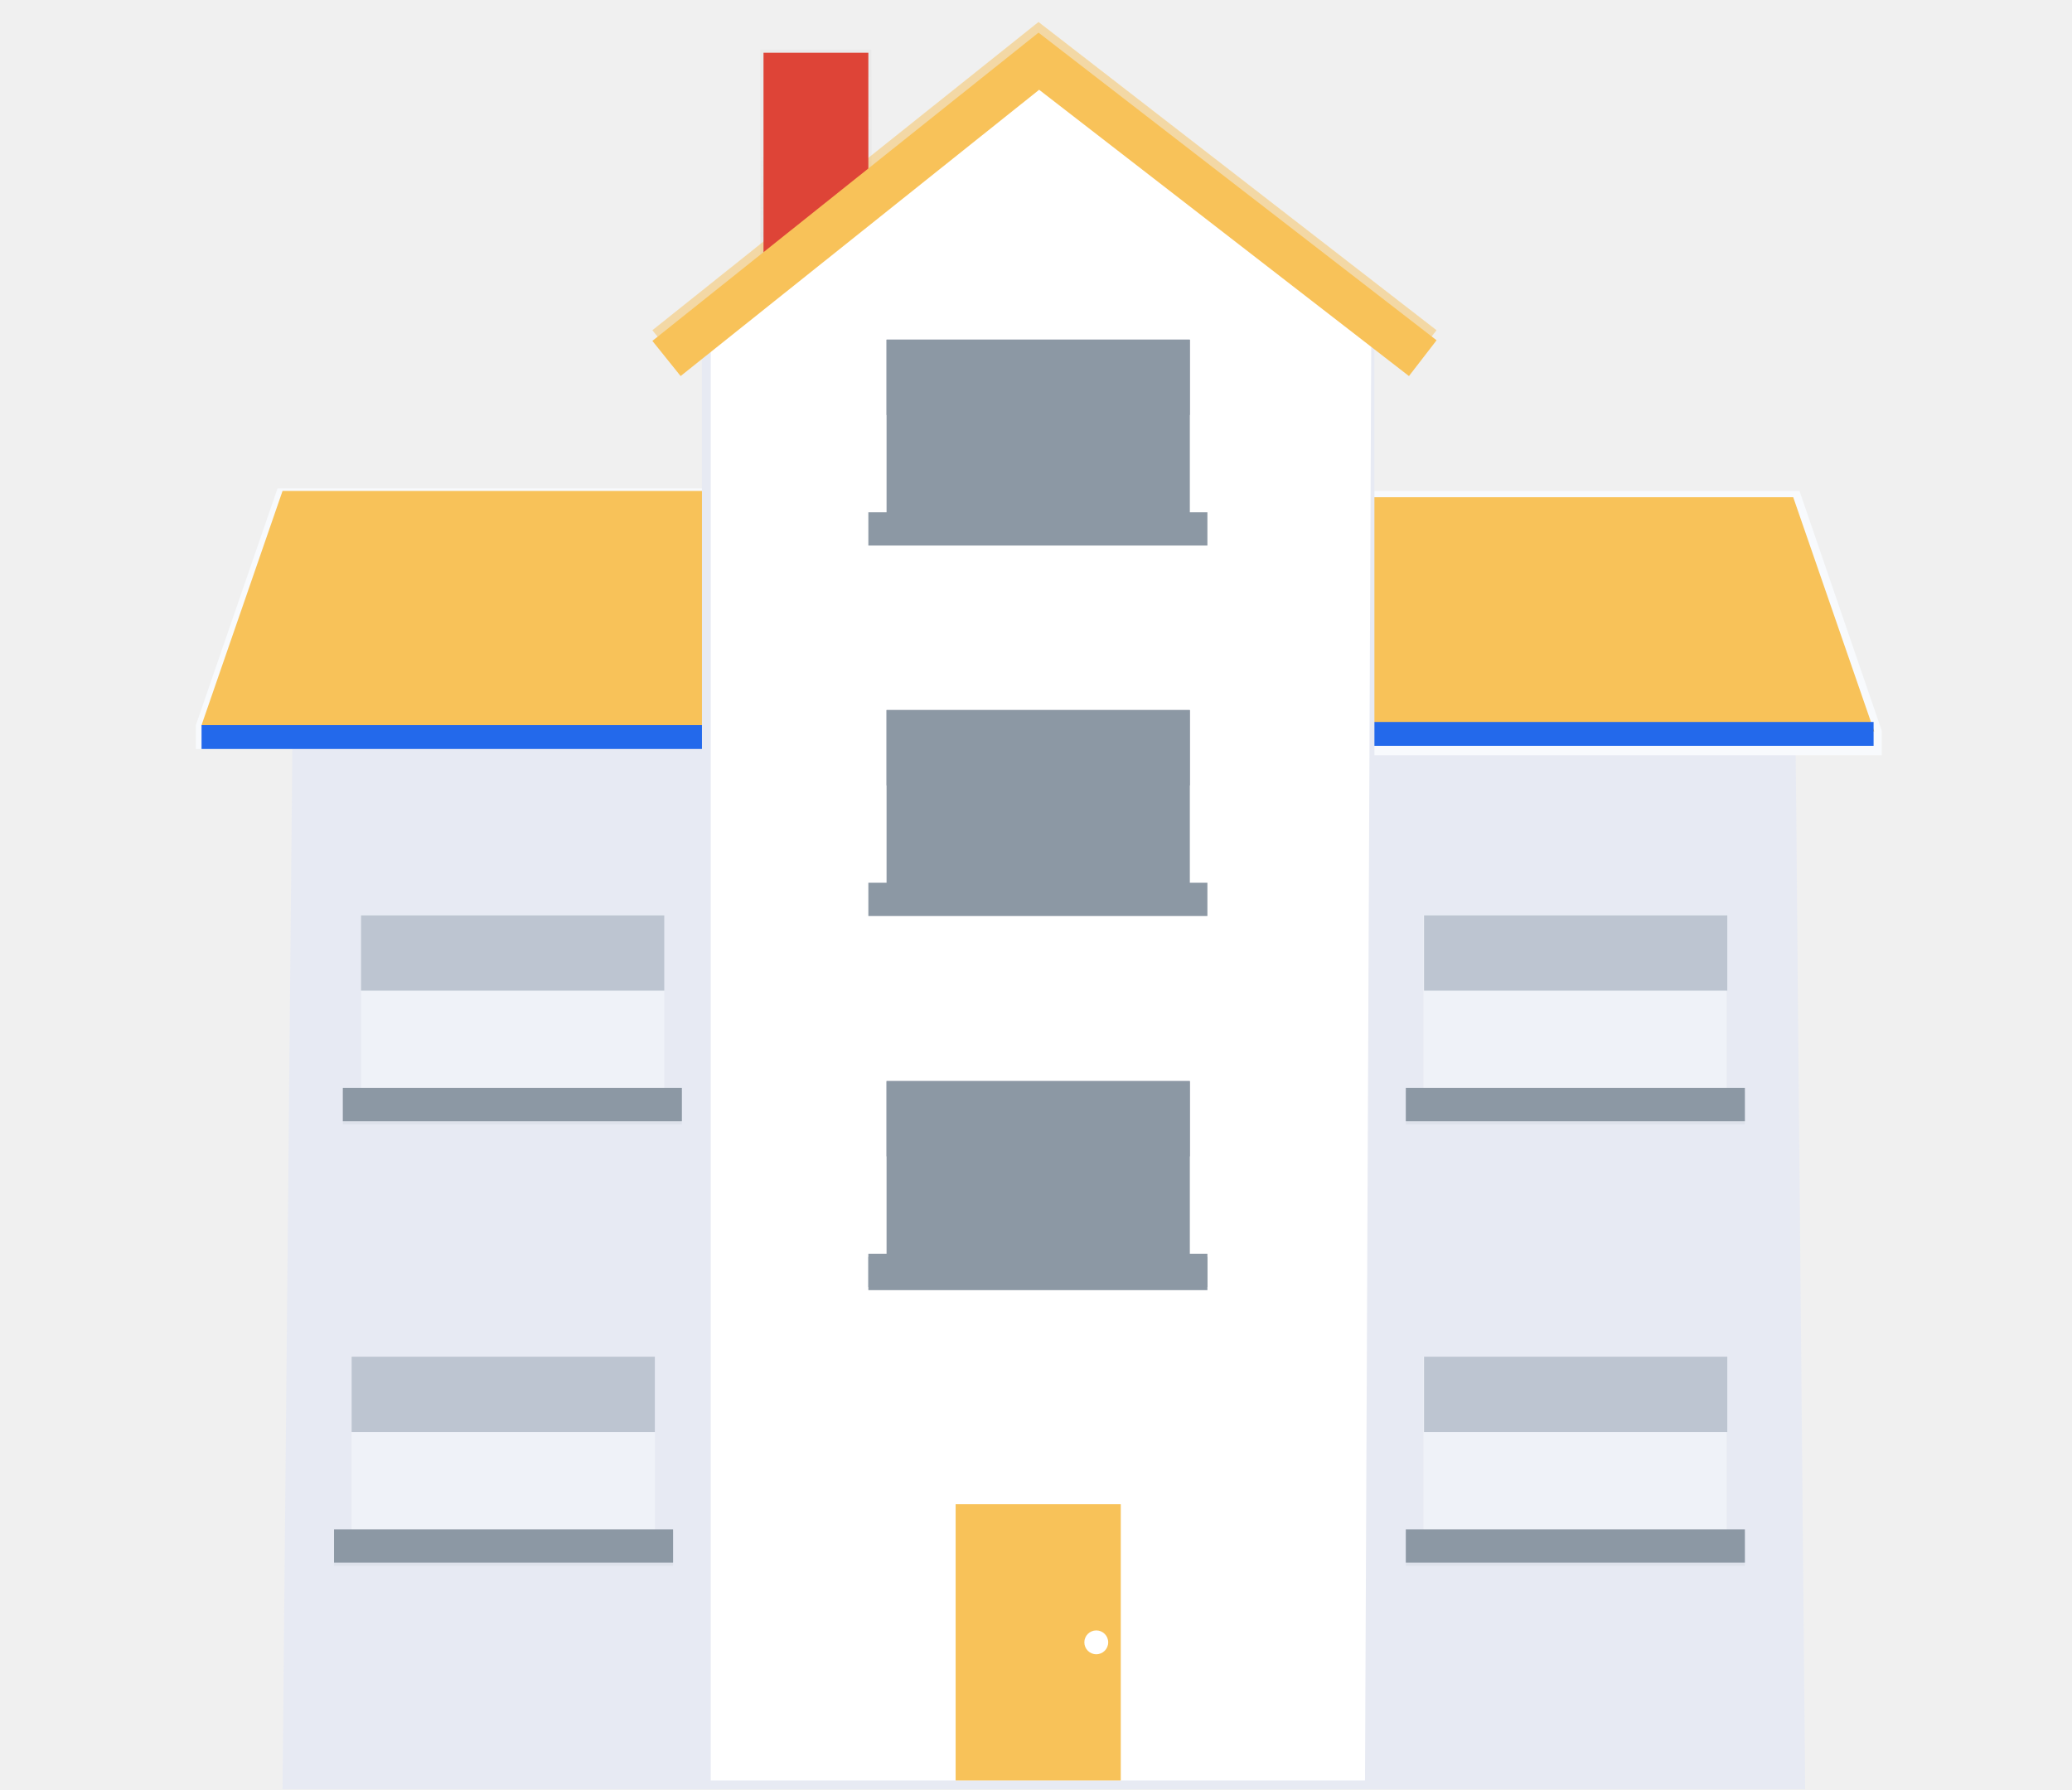
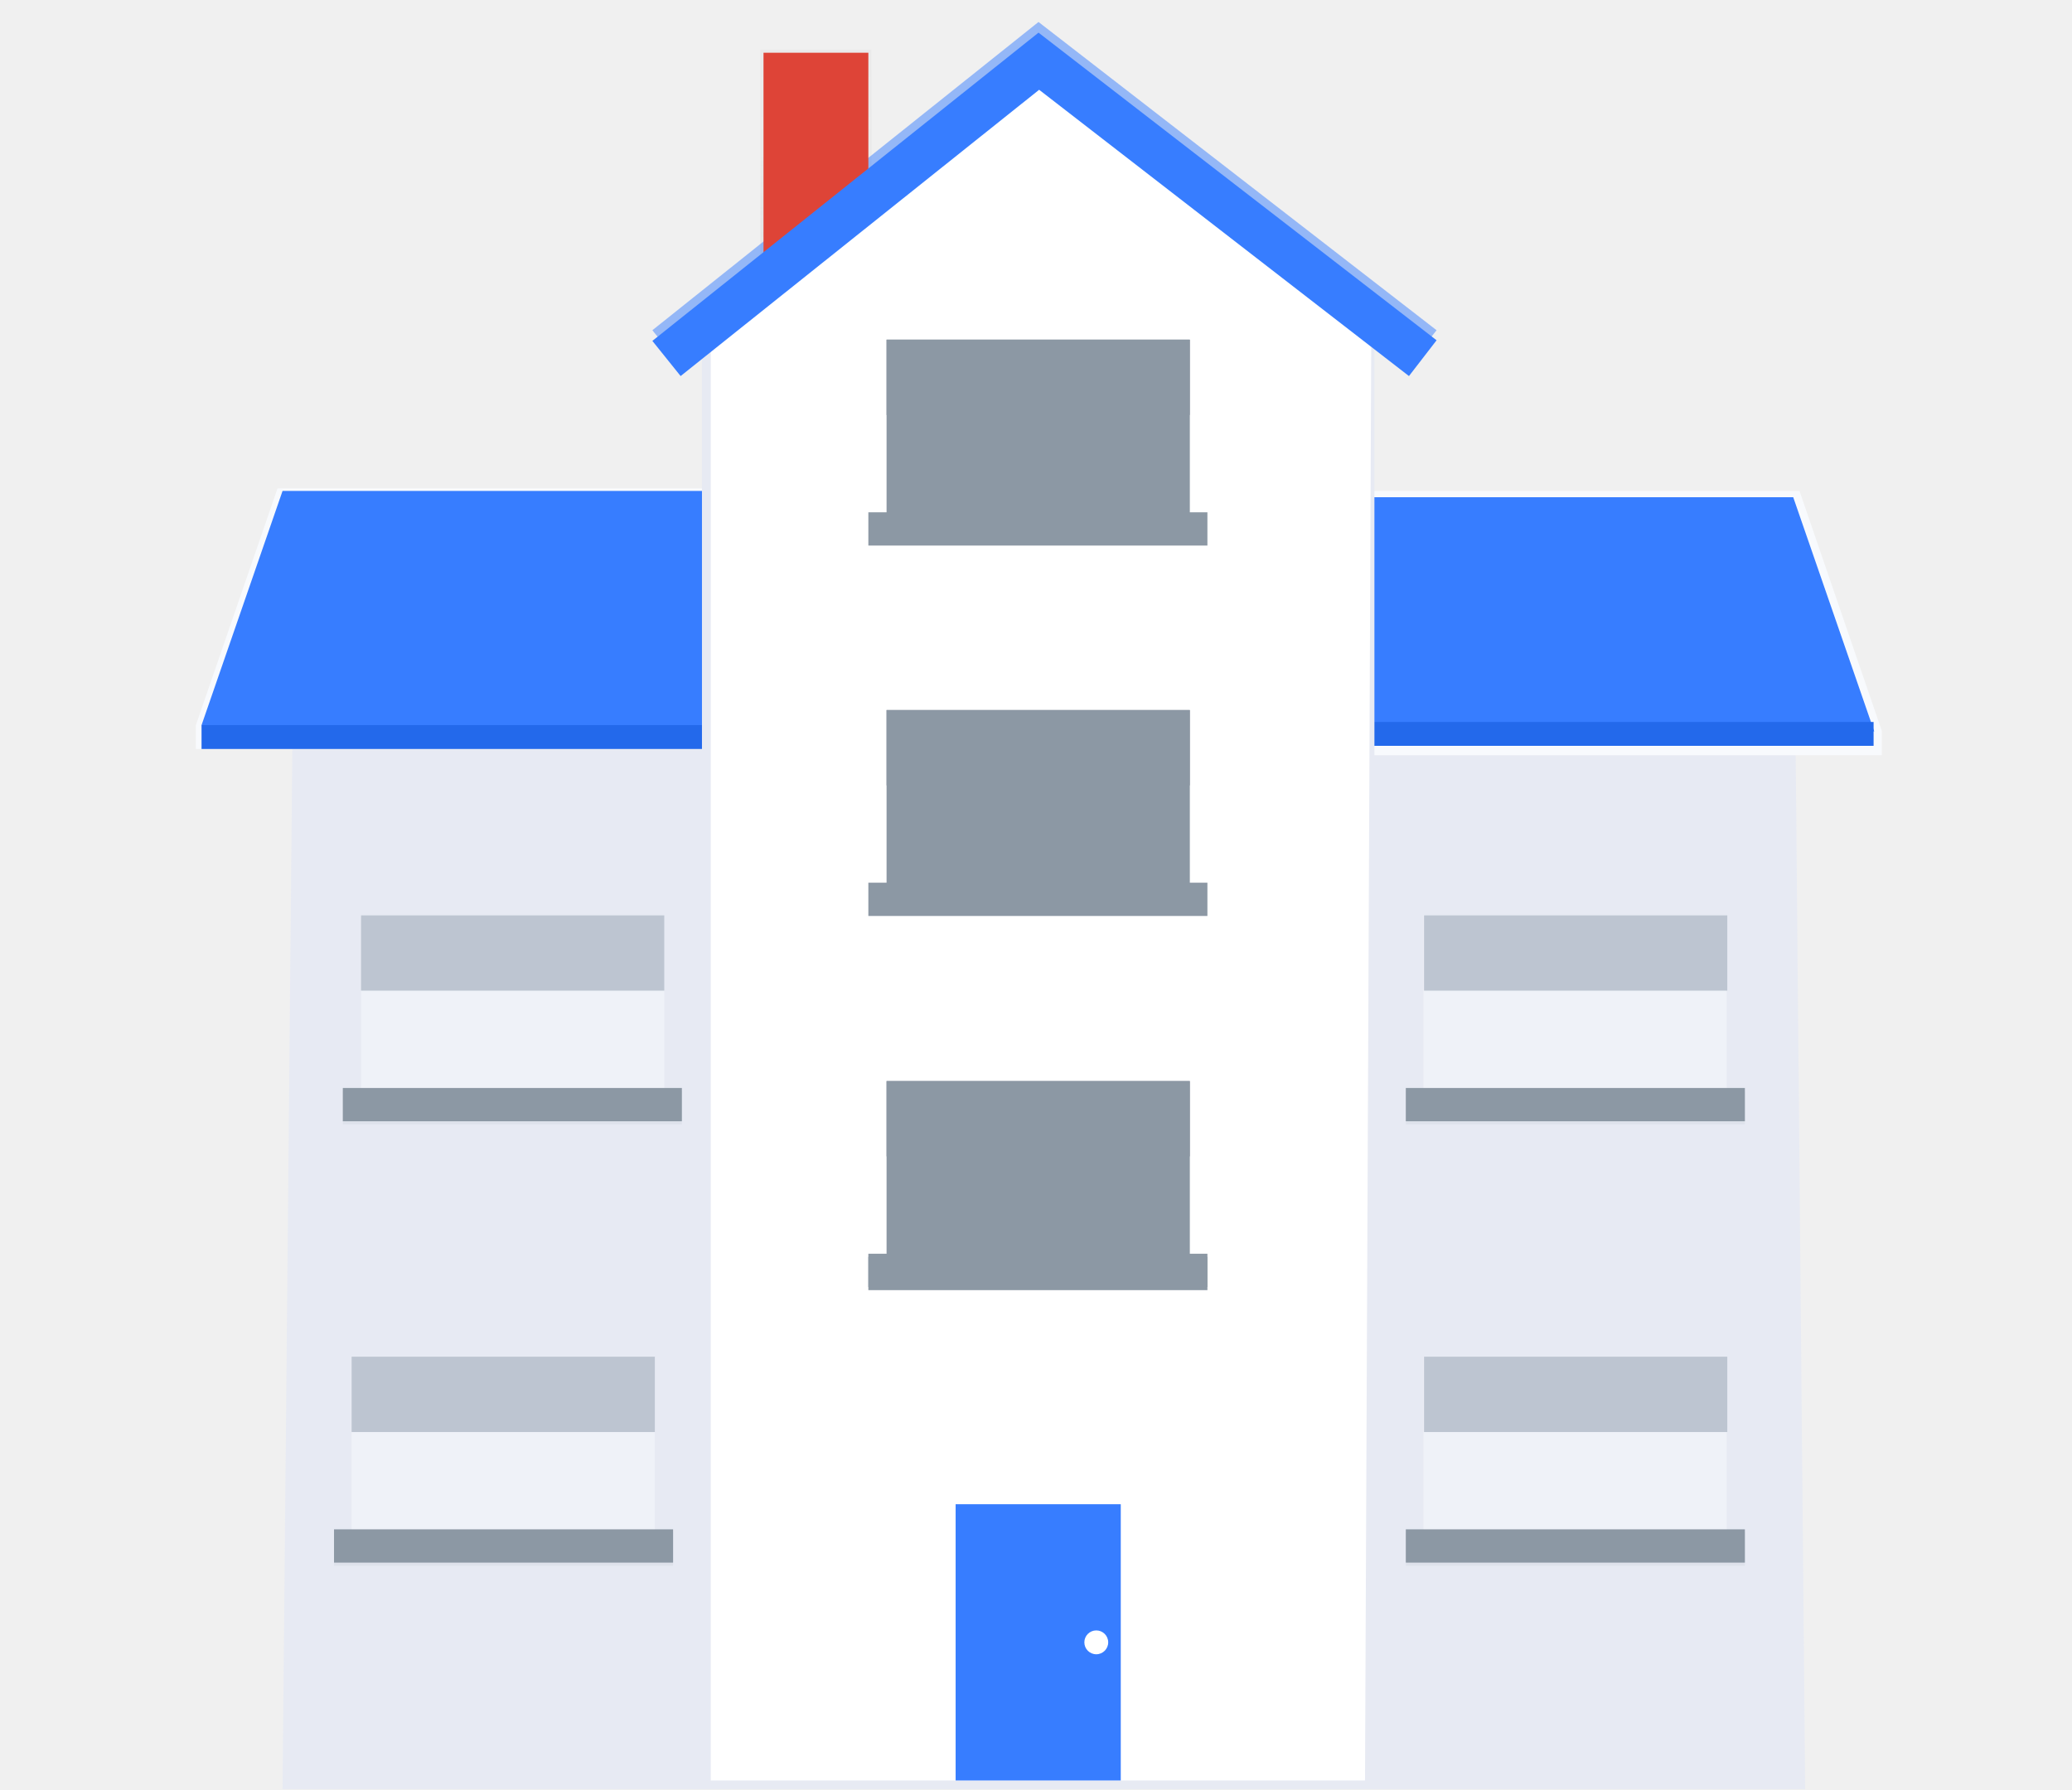
<svg xmlns="http://www.w3.org/2000/svg" width="330" height="285" viewBox="0 0 330 285" fill="none">
  <g clip-path="url(#clip0)">
    <path d="M287.5 285H45L46.7 104.2L116 85.9H214.1L285.8 98.8L287.5 285Z" fill="#E7EAF3" />
    <g opacity="0.7">
      <path opacity="0.7" d="M138.8 7.9H121.1V42.8H138.8V7.9Z" fill="url(#paint0_linear)" />
    </g>
    <path d="M121.1 115.5V77.8H44.2L31.2 115.5V119.3H121.5V115.5H121.1Z" fill="#F8FAFD" />
-     <path d="M121.1 115.5H32.1L45 78.2H121.1V115.5Z" fill="#f8c259" />
+     <path d="M121.1 115.5H32.1L45 78.2H121.1V115.5Z" fill="#377dff" />
    <path d="M121.5 115.5H32.1V119.3H121.5V115.5Z" fill="#2369EB" />
    <path d="M286.6 78.2H209.5V116.4H209.1V120.3H299.7V116.4L286.6 78.2Z" fill="#F8FAFD" />
-     <path d="M209.5 79.2H285.6L298.5 116.5H209.5V79.2Z" fill="#f8c259" />
+     <path d="M209.5 79.2H285.6L298.5 116.5H209.5V79.2Z" fill="#377dff" />
    <path d="M298.4 115H209V118.8H298.4V115Z" fill="#2369EB" />
    <path opacity="0.5" d="M104.3 216.1H56V246.2H104.3V216.1Z" fill="#F8FAFD" />
    <path opacity="0.1" d="M107.2 244.1H53.2V249.4H107.2V244.1Z" fill="#8C98A4" />
    <path d="M107.2 243.6H53.2V248.9H107.2V243.6Z" fill="#8C98A4" />
    <path d="M104.3 216.1H56V228.1H104.3V216.1Z" fill="#BDC5D1" />
    <path opacity="0.5" d="M275 216.1H226.7V246.2H275V216.1Z" fill="#F8FAFD" />
    <path opacity="0.1" d="M277.9 244.1H223.9V249.4H277.9V244.1Z" fill="#8C98A4" />
    <path d="M277.9 243.6H223.9V248.9H277.9V243.6Z" fill="#8C98A4" />
    <path d="M275.1 216.1H226.8V228.1H275.1V216.1Z" fill="#BDC5D1" />
    <path opacity="0.5" d="M275 145.8H226.7V175.9H275V145.8Z" fill="#F8FAFD" />
    <path opacity="0.1" d="M277.9 173.8H223.9V179.1H277.9V173.8Z" fill="#8C98A4" />
    <path d="M277.9 173.3H223.9V178.6H277.9V173.3Z" fill="#8C98A4" />
    <path d="M275.1 145.8H226.8V157.8H275.1V145.8Z" fill="#BDC5D1" />
    <path opacity="0.5" d="M105.8 145.8H57.5V175.9H105.8V145.8Z" fill="#F8FAFD" />
    <path opacity="0.1" d="M108.6 173.8H54.6V179.1H108.6V173.8Z" fill="#8C98A4" />
    <path d="M108.6 173.3H54.6V178.6H108.6V173.3Z" fill="#8C98A4" />
    <path d="M105.8 145.8H57.5V157.8H105.8V145.8Z" fill="#BDC5D1" />
    <g opacity="0.7">
-       <path opacity="0.7" d="M224.4 58.2L165.5 12.6L108.4 58.2L103.9 52.6L165.4 3.5L228.8 52.6L224.4 58.2Z" fill="#f8c259" />
+       <path opacity="0.7" d="M224.4 58.2L165.5 12.6L108.4 58.2L103.9 52.6L165.4 3.5L228.8 52.6L224.4 58.2Z" fill="#377dff" />
    </g>
    <path d="M138.3 8.4H121.6V42.8H138.3V8.4Z" fill="#DE4437" />
    <path d="M218.9 283.6H111.8V52.1L165.8 50L218.9 52.1V283.6Z" fill="#E7EAF3" />
    <path d="M217.4 283.6H113.2V51.2L165.3 12L218.4 52.7L217.4 283.6Z" fill="white" />
-     <path d="M178.5 239.6H152.2V283.6H178.5V239.6Z" fill="#f8c259" />
+     <path d="M178.5 239.6H152.2V283.6H178.5V239.6Z" fill="#377dff" />
    <path d="M192.3 200.2H138.3V205.5H192.3V200.2Z" fill="#8C98A4" />
    <path d="M189.5 172.2H141.2V202.3H189.5V172.2Z" fill="#8C98A4" />
    <path d="M192.3 199.7H138.3V205H192.3V199.7Z" fill="#8C98A4" />
    <path d="M189.5 172.2H141.2V184.2H189.5V172.2Z" fill="#8C98A4" />
    <path d="M189.5 113.1H141.2V143.2H189.5V113.1Z" fill="#8C98A4" />
    <path d="M192.3 140.6H138.3V145.9H192.3V140.6Z" fill="#8C98A4" />
    <path d="M189.5 113.1H141.2V125.1H189.5V113.1Z" fill="#8C98A4" />
    <path d="M189.5 54.1H141.2V84.2H189.5V54.1Z" fill="#8C98A4" />
    <path d="M192.3 81.6H138.3V86.9H192.3V81.6Z" fill="#8C98A4" />
    <path d="M189.5 54.1H141.2V66.1H189.5V54.1Z" fill="#8C98A4" />
-     <path d="M224.4 59.9L165.5 14.3L108.4 59.9L103.9 54.3L165.4 5.2L228.8 54.2L224.4 59.9Z" fill="#f8c259" />
+     <path d="M224.4 59.9L165.5 14.3L108.4 59.9L103.9 54.3L165.4 5.2L228.8 54.2L224.4 59.9Z" fill="#377dff" />
    <path d="M174.6 263.5C175.649 263.5 176.5 262.649 176.5 261.6C176.5 260.551 175.649 259.7 174.6 259.7C173.551 259.7 172.7 260.551 172.7 261.6C172.7 262.649 173.551 263.5 174.6 263.5Z" fill="white" />
  </g>
  <defs>
    <linearGradient id="paint0_linear" x1="129.95" y1="42.85" x2="129.95" y2="7.95" gradientUnits="userSpaceOnUse">
      <stop stop-color="#808080" stop-opacity="0.25" />
      <stop offset="0.54" stop-color="#808080" stop-opacity="0.12" />
      <stop offset="1" stop-color="#808080" stop-opacity="0.1" />
    </linearGradient>
    <clipPath id="clip0">
      <rect width="330" height="285" fill="white" />
    </clipPath>
  </defs>
</svg>
